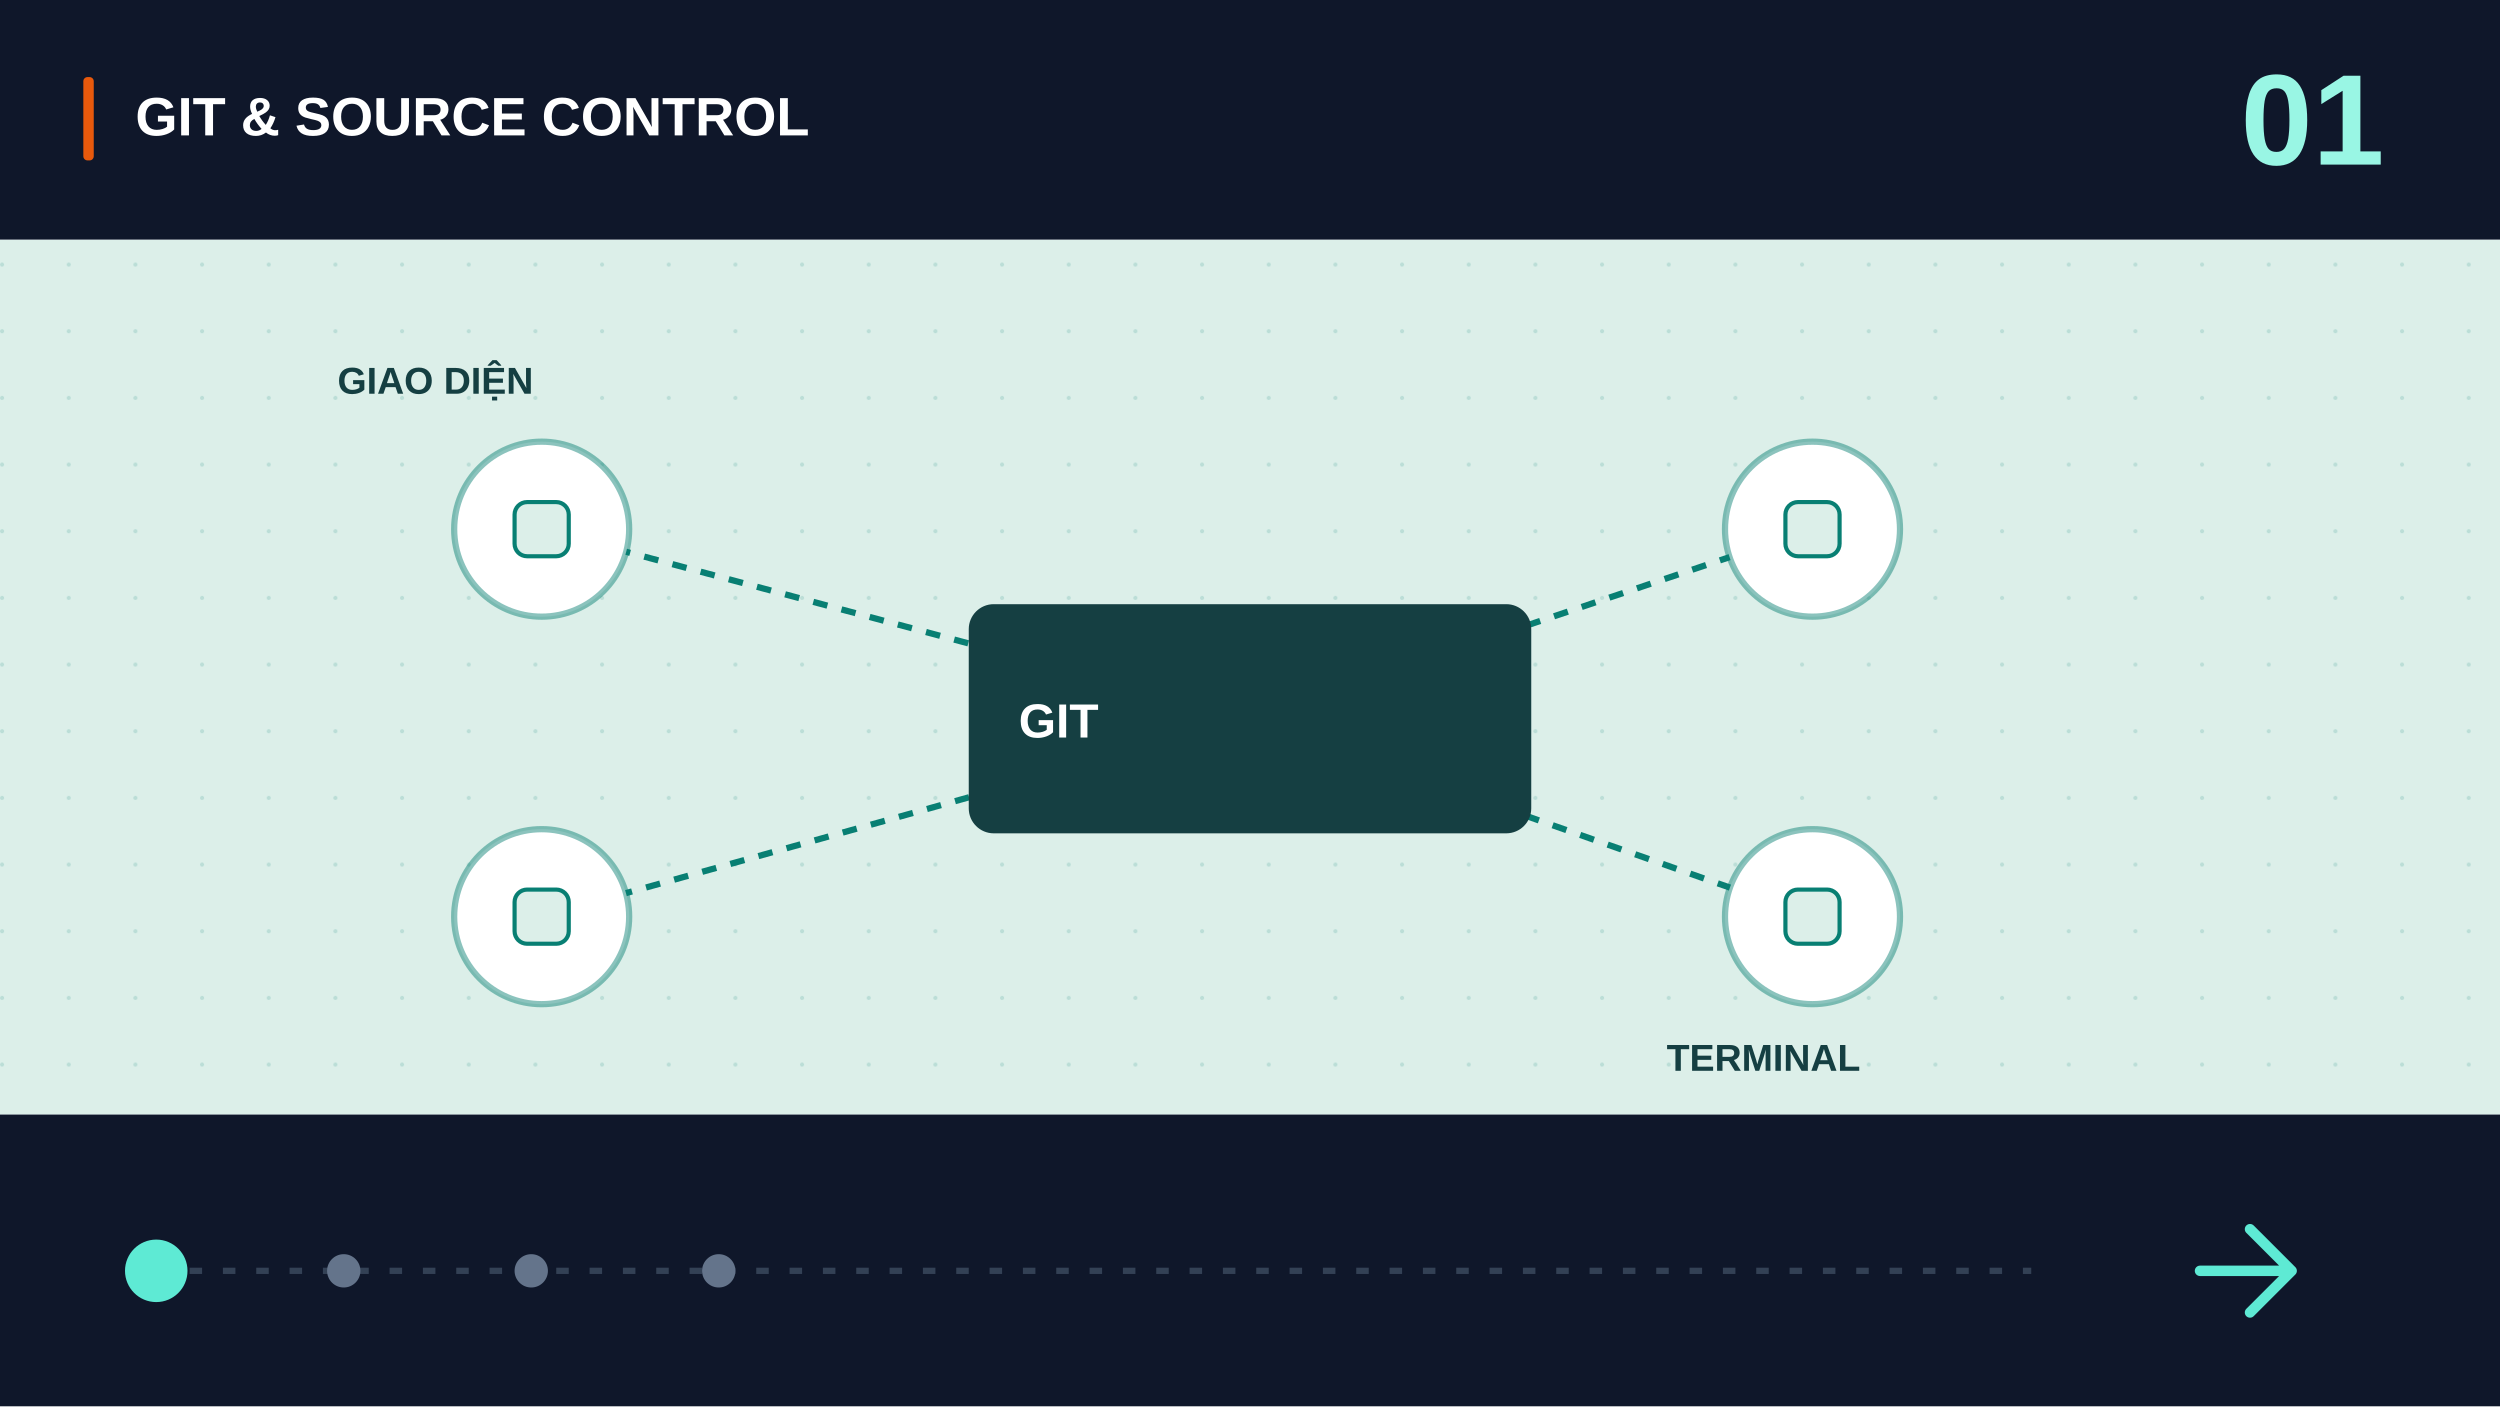
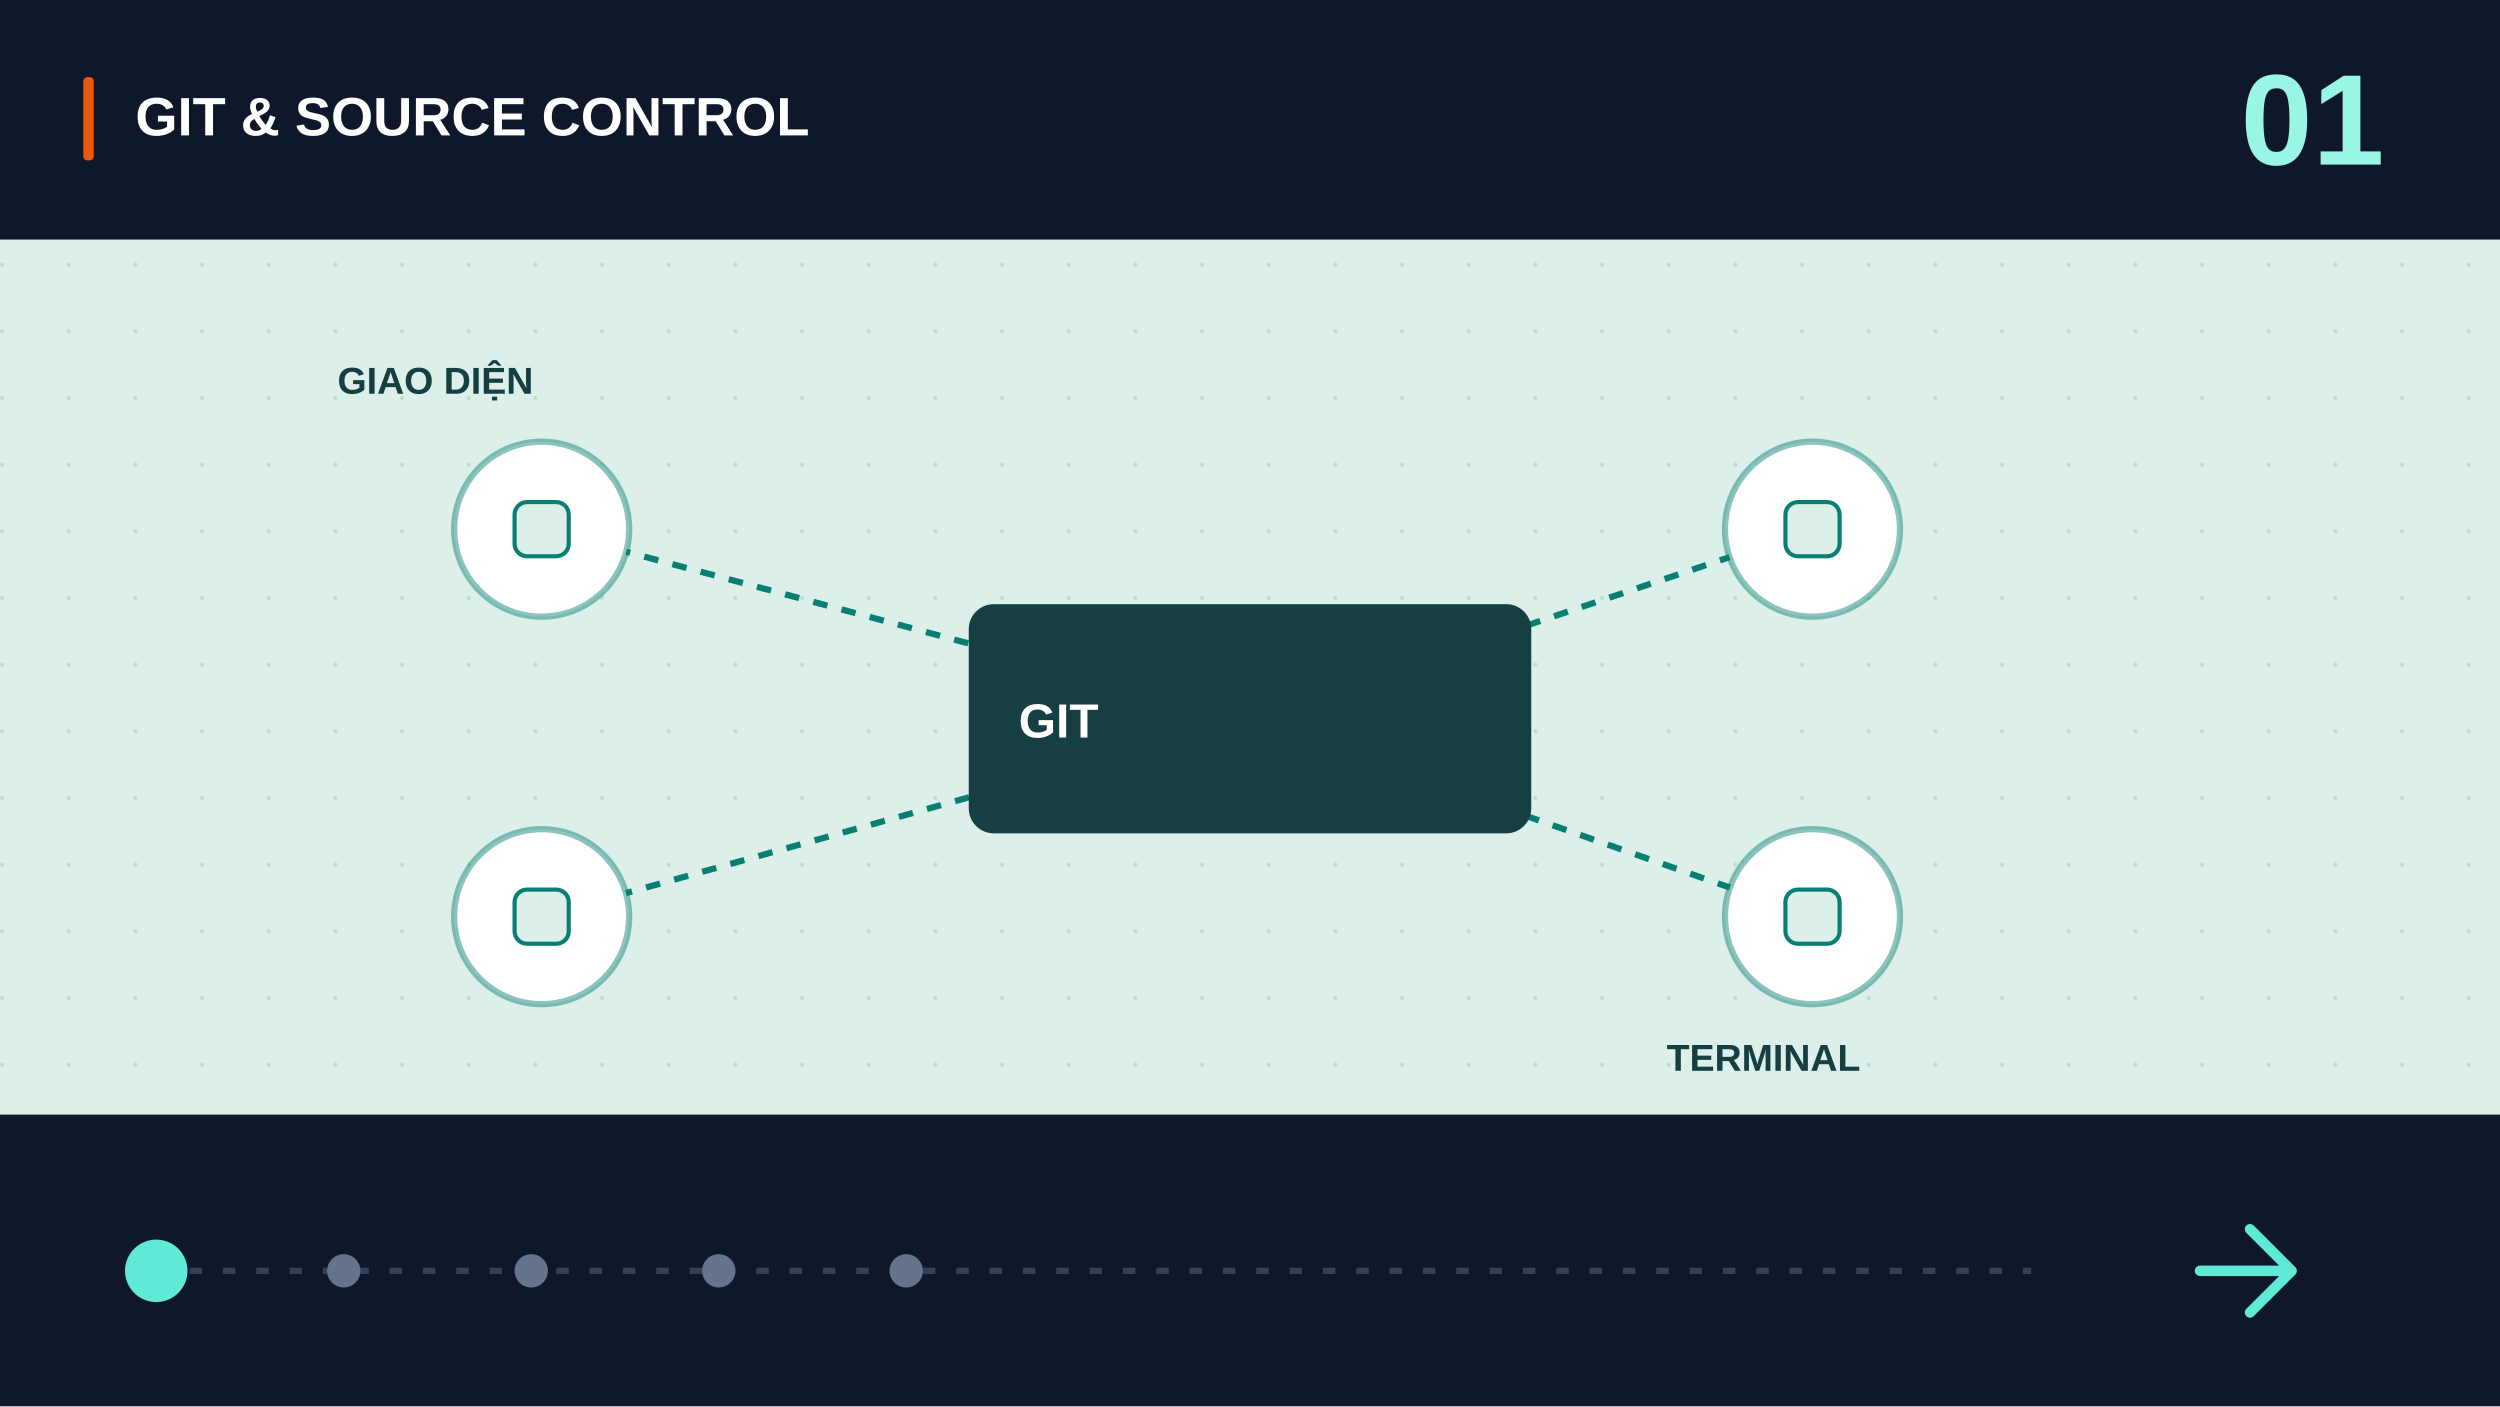
<svg xmlns="http://www.w3.org/2000/svg" width="1200" height="675" viewBox="0 0 1200 675">
  <rect width="1200" height="675" fill="#edf2f7" />
  <svg x="0" y="115" width="1200" height="420" viewBox="0 85 1200 420">
    <defs>
      <pattern id="grid" width="32" height="32" patternUnits="userSpaceOnUse">
        <circle cx="1" cy="1" r="1" fill="#087f73" opacity=".15" />
      </pattern>
    </defs>
    <rect x="0" y="0" width="1200" height="675" rx="0" fill="#dcefe9" stroke="none" stroke-width="2" />
    <rect width="1200" height="675" fill="url(#grid)" />
    <text x="54" y="51" font-family="Arial, sans-serif" font-size="14" font-weight="600" fill="#153f42">ANTBLOG / ENGINEERING NOTES</text>
    <text x="1080" y="51" font-family="Arial, sans-serif" font-size="16" font-weight="500" fill="#153f42">647</text>
    <path d="M54 73L1146 73" stroke="#087f7333" stroke-width="3" fill="none" />
    <path d="M600 315L260 224" stroke="#087f73" stroke-width="3" fill="none" stroke-dasharray="7 7" />
    <circle cx="260" cy="224" r="42" fill="#ffffff" stroke="#087f7377" stroke-width="3" />
    <rect x="247" y="211" width="26" height="26" rx="6" fill="#dcefe9" stroke="#087f73" stroke-width="2" />
    <path d="M600 315L870 224" stroke="#087f73" stroke-width="3" fill="none" stroke-dasharray="7 7" />
    <circle cx="870" cy="224" r="42" fill="#ffffff" stroke="#087f7377" stroke-width="3" />
    <rect x="857" y="211" width="26" height="26" rx="6" fill="#dcefe9" stroke="#087f73" stroke-width="2" />
    <path d="M600 315L260 410" stroke="#087f73" stroke-width="3" fill="none" stroke-dasharray="7 7" />
    <circle cx="260" cy="410" r="42" fill="#ffffff" stroke="#087f7377" stroke-width="3" />
    <rect x="247" y="397" width="26" height="26" rx="6" fill="#dcefe9" stroke="#087f73" stroke-width="2" />
    <path d="M600 315L870 410" stroke="#087f73" stroke-width="3" fill="none" stroke-dasharray="7 7" />
    <circle cx="870" cy="410" r="42" fill="#ffffff" stroke="#087f7377" stroke-width="3" />
    <rect x="857" y="397" width="26" height="26" rx="6" fill="#dcefe9" stroke="#087f73" stroke-width="2" />
    <rect x="465" y="260" width="270" height="110" rx="12" fill="#153f42" stroke="none" stroke-width="2" />
    <text x="489" y="324" font-family="Arial, sans-serif" font-size="23" font-weight="700" fill="#ffffff">GIT</text>
    <text x="162" y="159" font-family="Arial, sans-serif" font-size="18" font-weight="600" fill="#153f42">GIAO DIỆN</text>
    <text x="800" y="484" font-family="Arial, sans-serif" font-size="18" font-weight="600" fill="#153f42">TERMINAL</text>
    <rect x="0" y="507" width="1200" height="168" rx="0" fill="#153f42" stroke="none" stroke-width="2" />
    <rect x="54" y="539" width="5" height="81" rx="0" fill="#087f73" stroke="none" stroke-width="2" />
    <text x="78" y="578" font-family="Arial, sans-serif" font-size="60" font-weight="700" fill="#ffffff">GIT · GITSTUDIO</text>
    <text x="80" y="620" font-family="Arial, sans-serif" font-size="20" font-weight="500" fill="#cbd5e1">Version control · Giao diện, Spotlight, terminal</text>
  </svg>
  <rect width="1200" height="115" fill="#0f172a" />
  <rect x="40" y="37" width="5" height="40" rx="2" fill="#E8590C" />
  <text x="65" y="65" font-family="Arial,sans-serif" font-size="26" font-weight="700" fill="white">GIT &amp; SOURCE CONTROL</text>
  <text x="1110" y="79" text-anchor="middle" font-family="Arial,sans-serif" font-size="62" font-weight="700" fill="#99f6e4">01</text>
  <rect y="535" width="1200" height="140" fill="#0f172a" />
  <path d="M75 610h900" stroke="#334155" stroke-width="3" stroke-dasharray="6 10" />
  <circle cx="75" cy="610" r="15" fill="#5eead4" />
  <circle cx="165" cy="610" r="8" fill="#64748b" />
  <circle cx="255" cy="610" r="8" fill="#64748b" />
  <circle cx="345" cy="610" r="8" fill="#64748b" />
+   <circle cx="435" cy="610" r="8" fill="#64748b" />
  <path d="m1080 590 20 20-20 20m-24-20h44" fill="none" stroke="#5eead4" stroke-width="5" stroke-linecap="round" stroke-linejoin="round" />
</svg>
